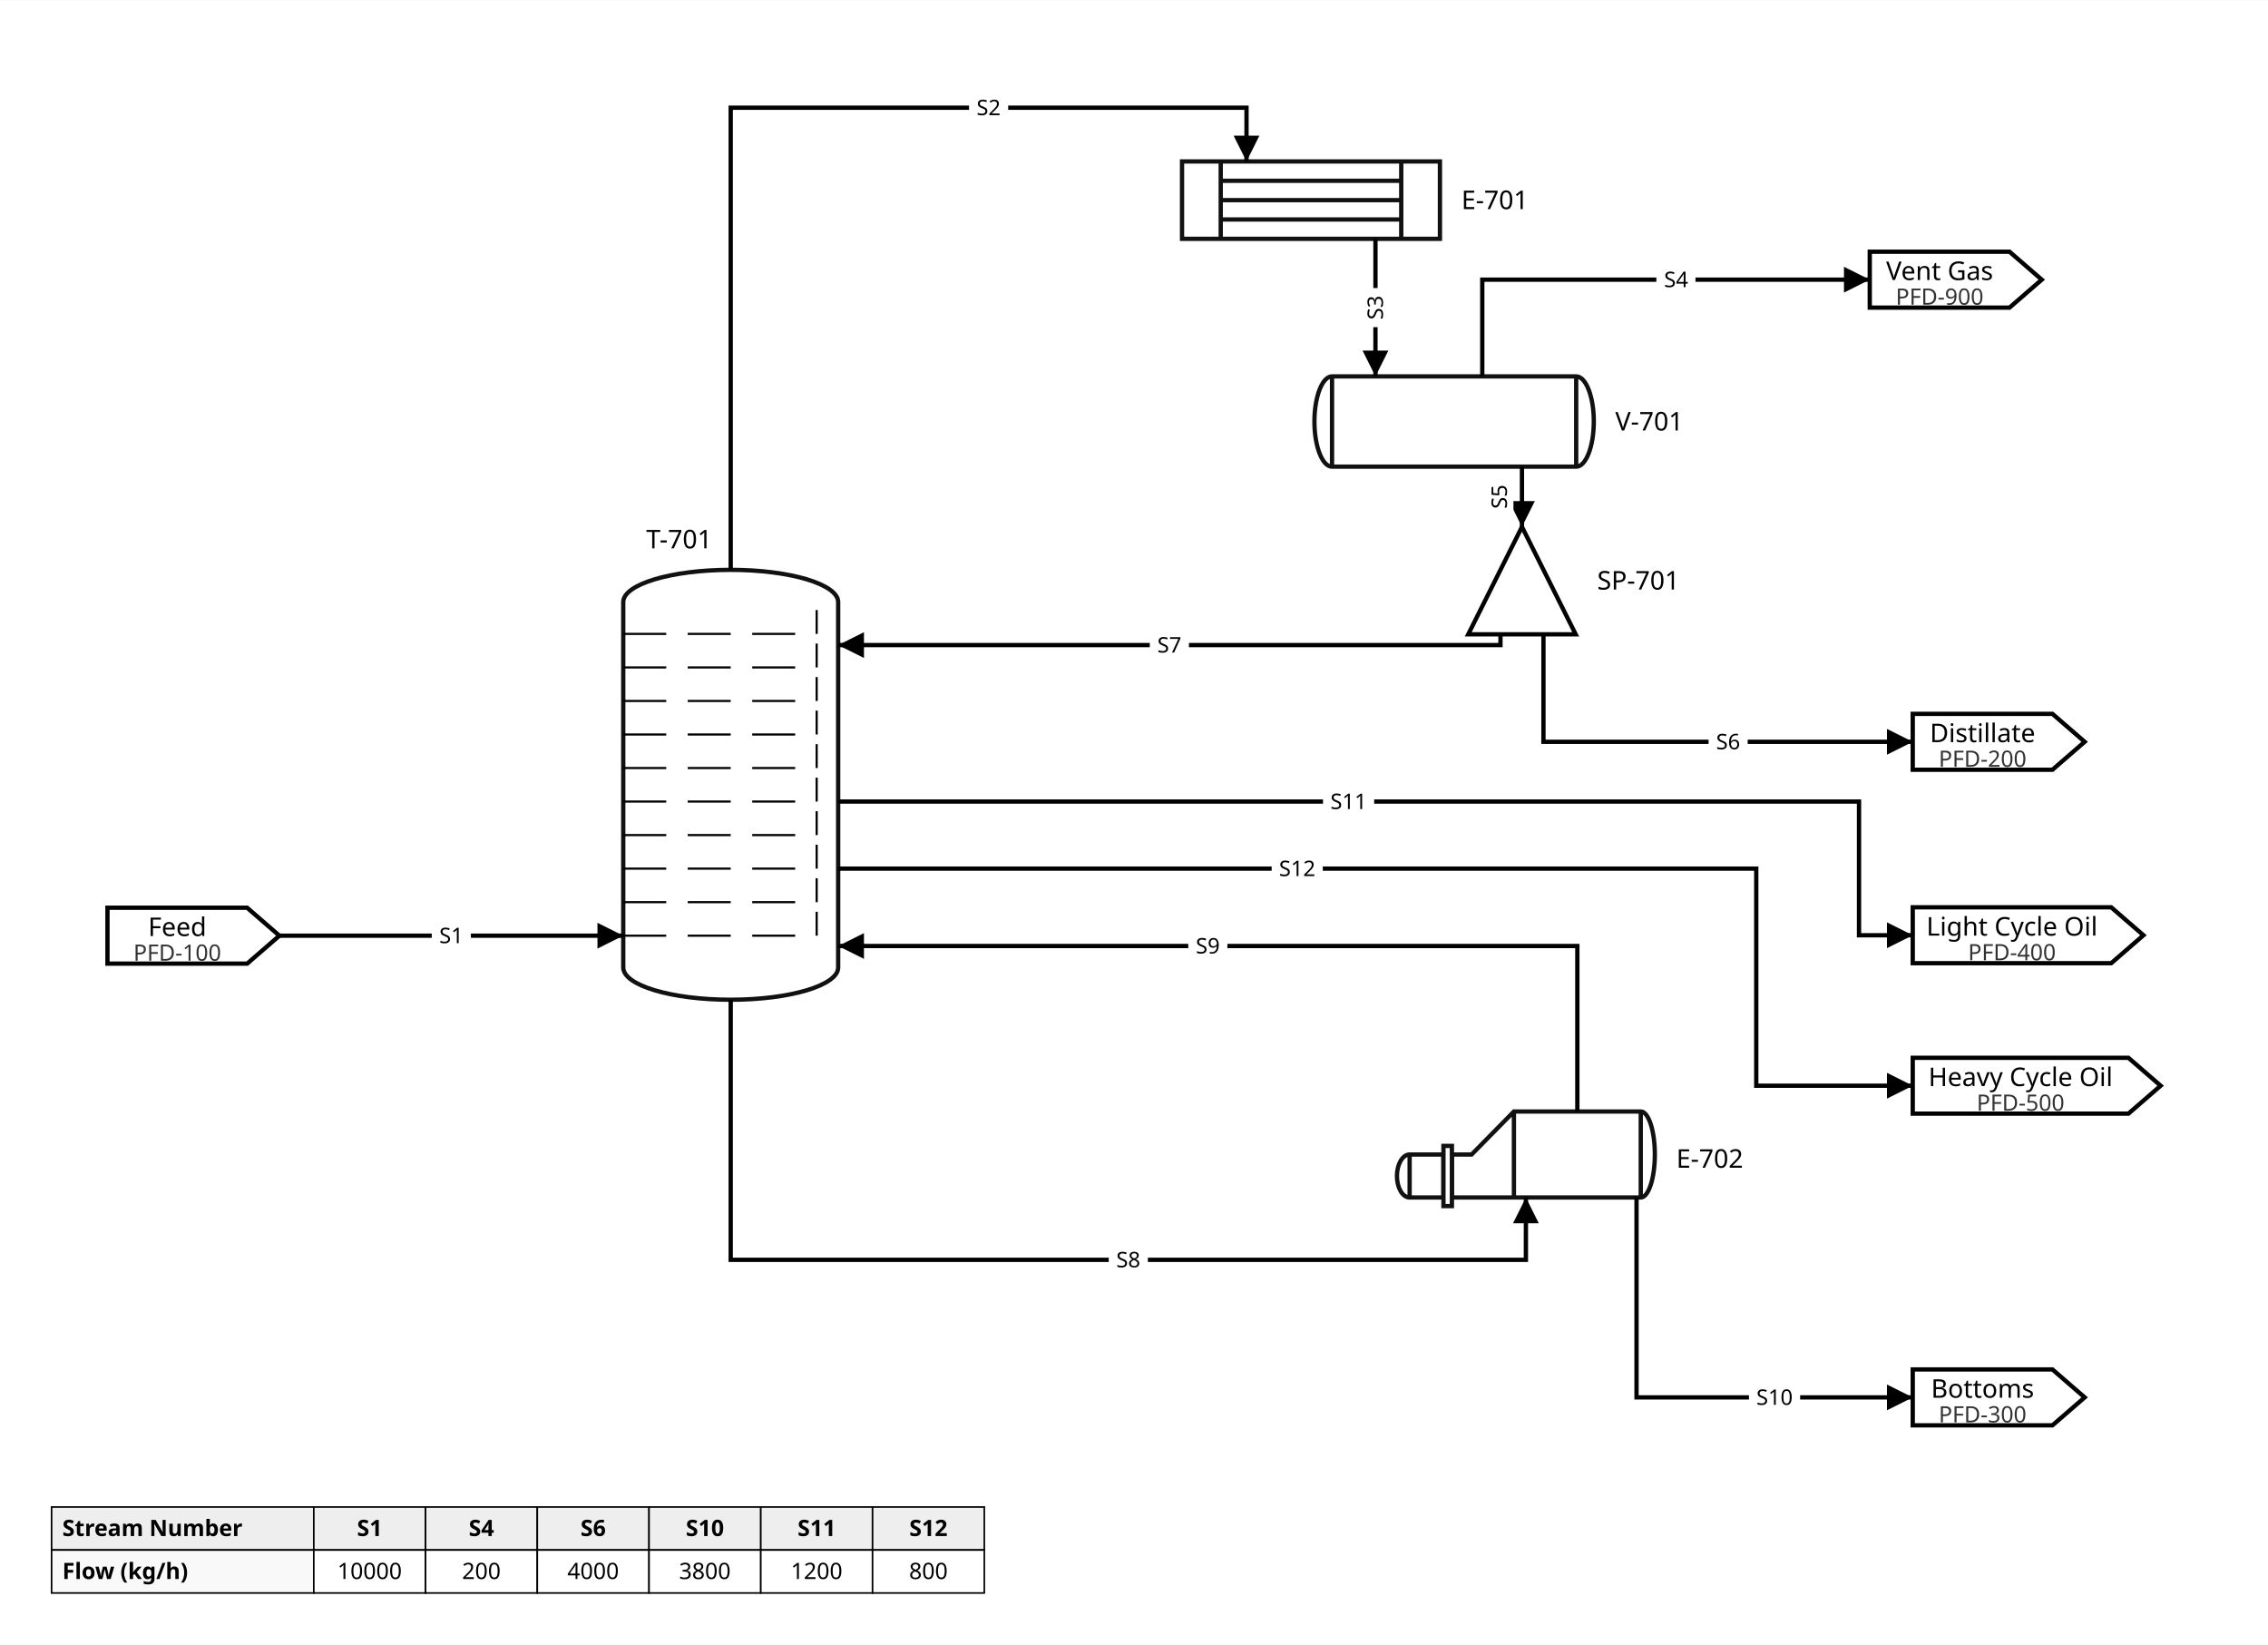
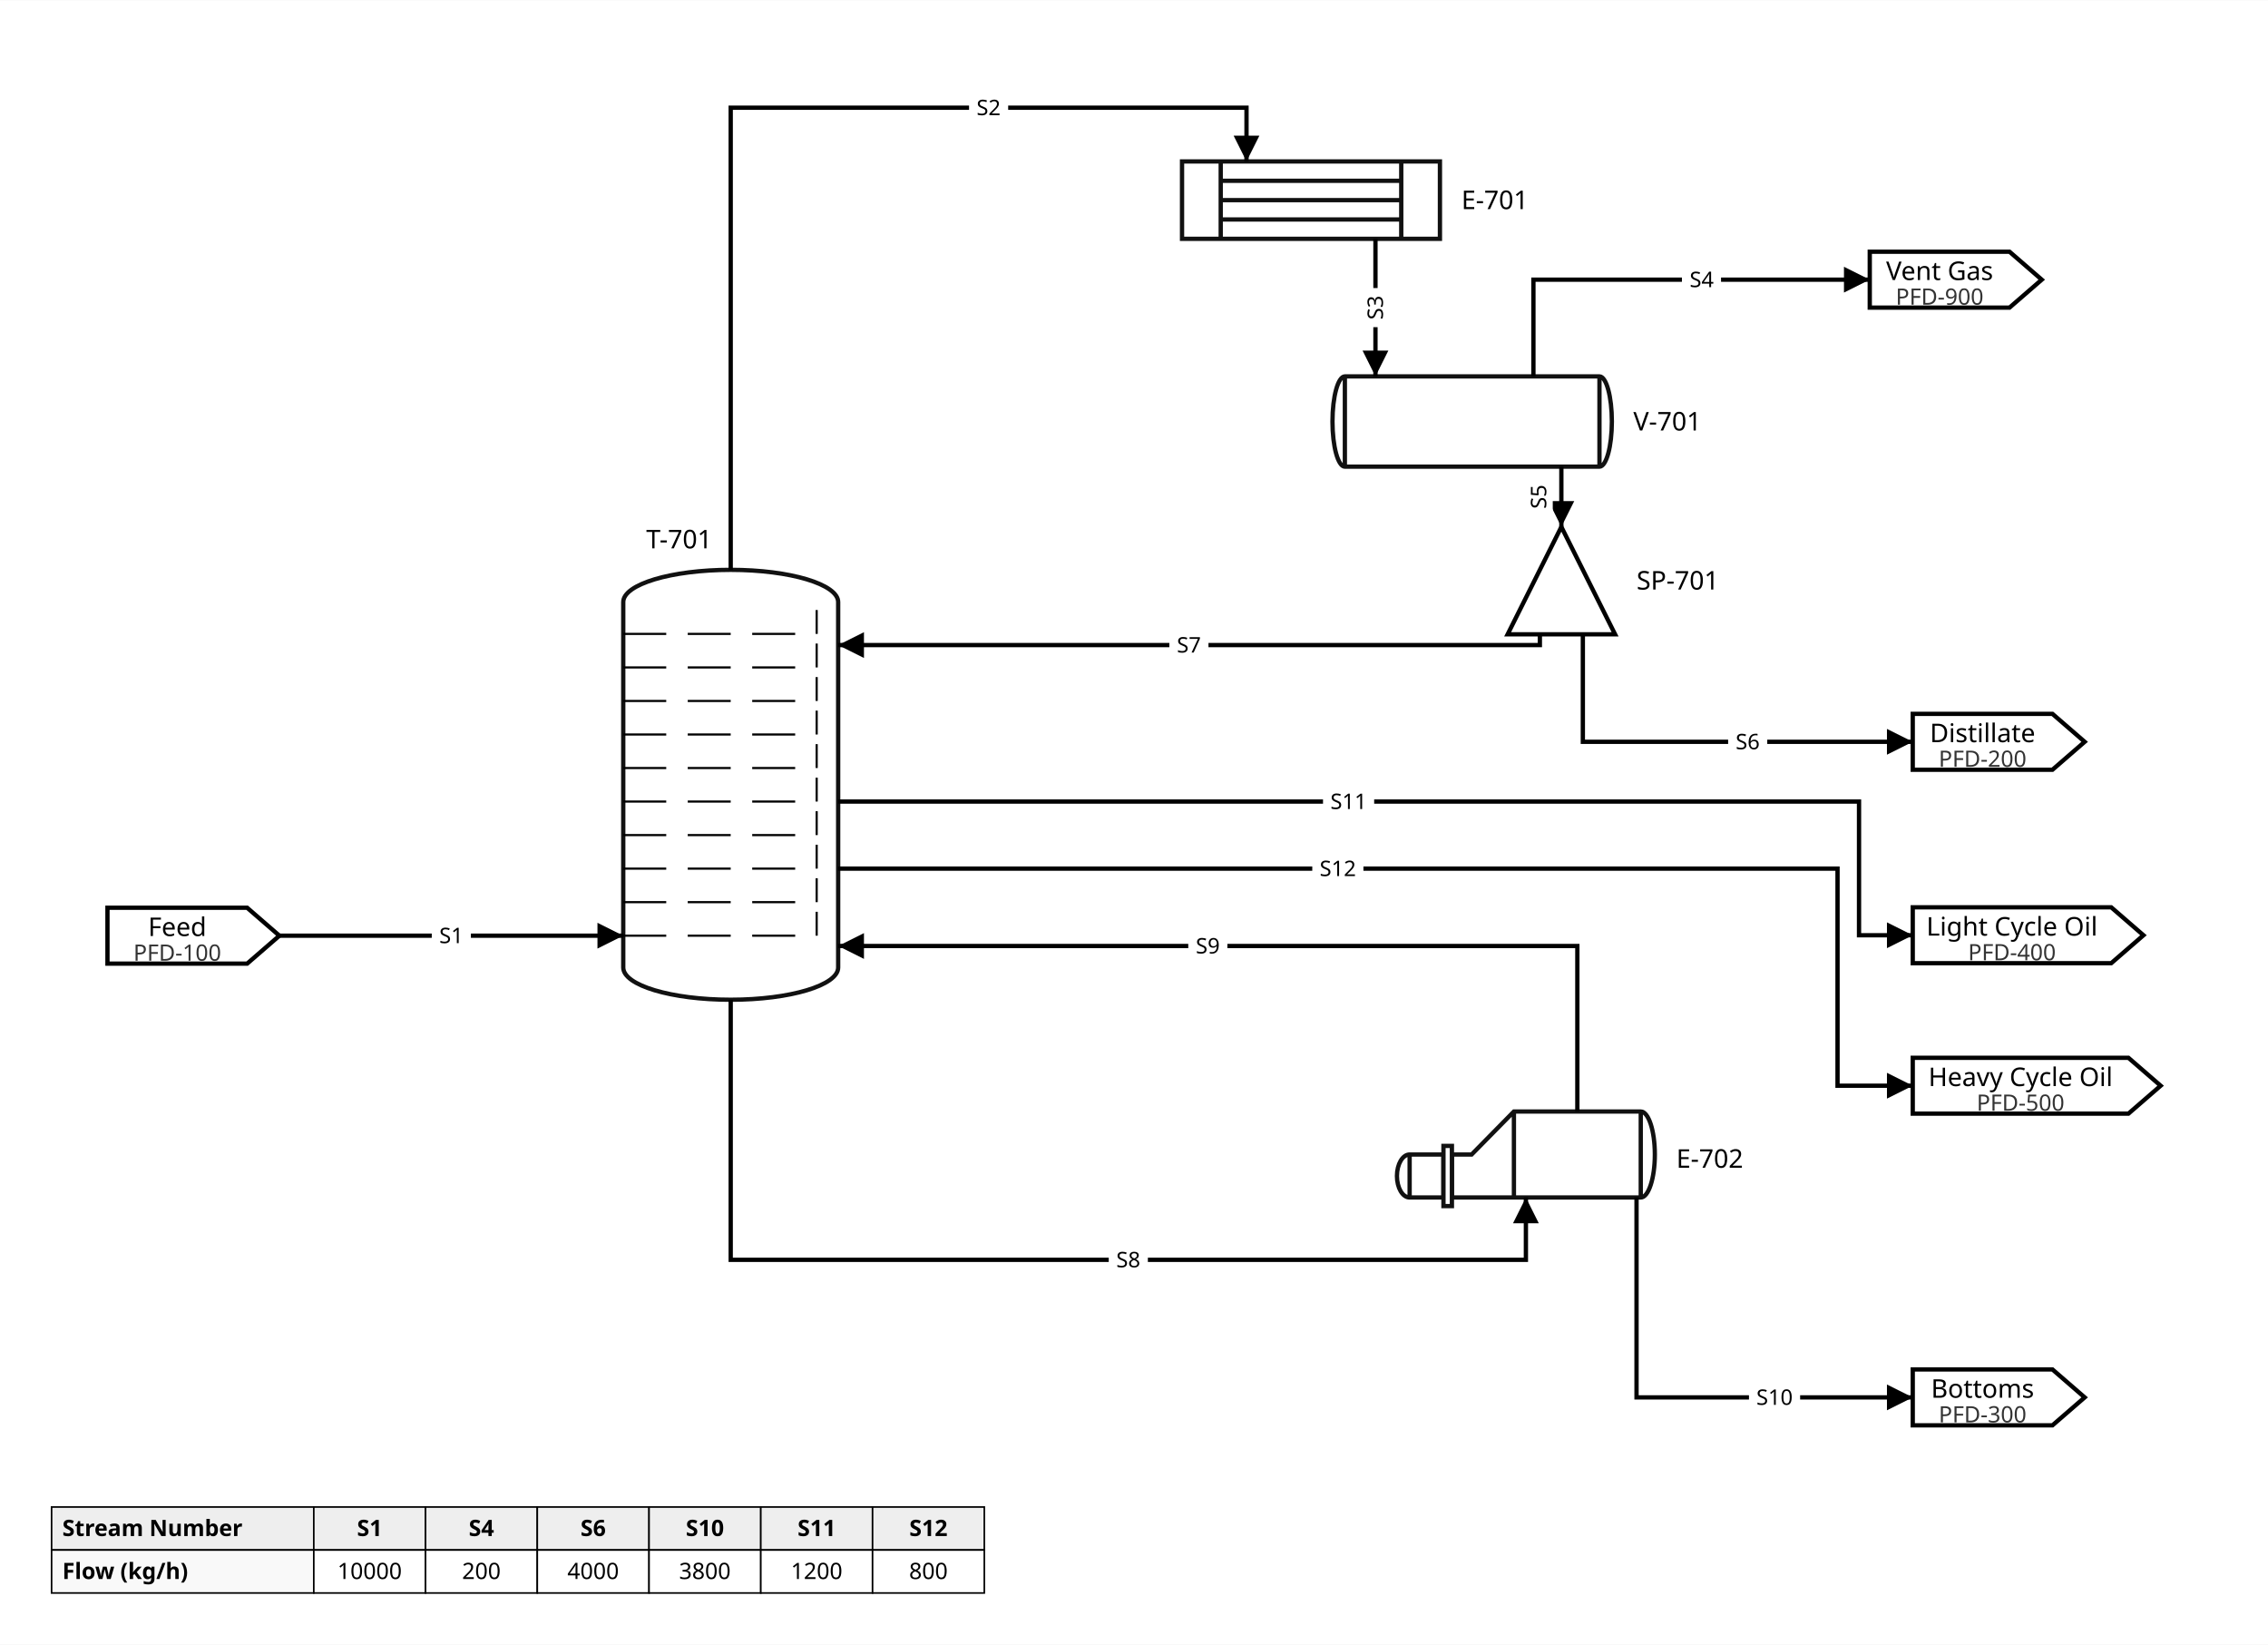
<svg xmlns="http://www.w3.org/2000/svg" width="1055" height="765" viewBox="10.0 -5.0 1055.3 765.0">
  <rect x="10.0" y="-5.0" width="1055.3" height="765.0" fill="white" />
  <g id="stream_table">
    <rect x="34.0" y="696.0" width="122.0" height="20.0" fill="#eee" stroke="black" stroke-width="0.75" />
    <text x="39.0" y="709.5" font-family="sans-serif" font-size="10.5" font-weight="bold" text-anchor="start">Stream Number</text>
    <rect x="156.0" y="696.0" width="52.0" height="20.0" fill="#eee" stroke="black" stroke-width="0.75" />
    <text x="182.0" y="709.5" font-family="sans-serif" font-size="10.5" font-weight="bold" text-anchor="middle">S1</text>
    <rect x="208.0" y="696.0" width="52.0" height="20.0" fill="#eee" stroke="black" stroke-width="0.75" />
    <text x="234.0" y="709.5" font-family="sans-serif" font-size="10.5" font-weight="bold" text-anchor="middle">S4</text>
    <rect x="260.0" y="696.0" width="52.0" height="20.0" fill="#eee" stroke="black" stroke-width="0.75" />
    <text x="286.0" y="709.5" font-family="sans-serif" font-size="10.5" font-weight="bold" text-anchor="middle">S6</text>
    <rect x="312.0" y="696.0" width="52.0" height="20.0" fill="#eee" stroke="black" stroke-width="0.75" />
    <text x="338.0" y="709.5" font-family="sans-serif" font-size="10.5" font-weight="bold" text-anchor="middle">S10</text>
    <rect x="364.0" y="696.0" width="52.0" height="20.0" fill="#eee" stroke="black" stroke-width="0.75" />
    <text x="390.0" y="709.5" font-family="sans-serif" font-size="10.5" font-weight="bold" text-anchor="middle">S11</text>
    <rect x="416.0" y="696.0" width="52.0" height="20.0" fill="#eee" stroke="black" stroke-width="0.75" />
    <text x="442.0" y="709.5" font-family="sans-serif" font-size="10.5" font-weight="bold" text-anchor="middle">S12</text>
    <rect x="34.0" y="716.0" width="122.0" height="20.0" fill="#f9f9f9" stroke="black" stroke-width="0.75" />
    <text x="39.0" y="729.5" font-family="sans-serif" font-size="10.5" font-weight="bold" text-anchor="start">Flow (kg/h)</text>
    <rect x="156.0" y="716.0" width="52.0" height="20.0" fill="white" stroke="black" stroke-width="0.75" />
    <text x="182.0" y="729.5" font-family="sans-serif" font-size="10.5" text-anchor="middle">10000</text>
    <rect x="208.0" y="716.0" width="52.0" height="20.0" fill="white" stroke="black" stroke-width="0.75" />
    <text x="234.0" y="729.5" font-family="sans-serif" font-size="10.5" text-anchor="middle">200</text>
    <rect x="260.0" y="716.0" width="52.0" height="20.0" fill="white" stroke="black" stroke-width="0.75" />
    <text x="286.0" y="729.5" font-family="sans-serif" font-size="10.5" text-anchor="middle">4000</text>
    <rect x="312.0" y="716.0" width="52.0" height="20.0" fill="white" stroke="black" stroke-width="0.75" />
    <text x="338.0" y="729.5" font-family="sans-serif" font-size="10.5" text-anchor="middle">3800</text>
    <rect x="364.0" y="716.0" width="52.0" height="20.0" fill="white" stroke="black" stroke-width="0.75" />
    <text x="390.0" y="729.5" font-family="sans-serif" font-size="10.5" text-anchor="middle">1200</text>
    <rect x="416.0" y="716.0" width="52.0" height="20.0" fill="white" stroke="black" stroke-width="0.75" />
    <text x="442.0" y="729.5" font-family="sans-serif" font-size="10.5" text-anchor="middle">800</text>
  </g>
  <defs>
    <marker id="arrow_black" viewBox="0 0 10 10" refX="10" refY="5" markerWidth="12" markerHeight="12" markerUnits="userSpaceOnUse" orient="auto-start-reverse">
      <path d="M 0 0 L 10 5 L 0 10 z" fill="black" />
    </marker>
    <symbol id="sym_column_c80fa54e4" viewBox="0 0 100.0 200.0" overflow="visible">
      <path d="M 0 15 A 50 15 0 0 1 50 0 A 50 15 0 0 1 100 15 L 100 185 A 50 15 0 0 1 50 200 A 50 15 0 0 1 0 185 Z" fill="white" stroke="#111" stroke-width="2" />
      <line x1="0" y1="29.8" x2="90" y2="29.8" fill="none" stroke="black" stroke-width="1" stroke-dasharray="20,10" />
      <line x1="90" y1="29.8" x2="90" y2="18.689" fill="none" stroke="black" stroke-width="1" />
      <line x1="0" y1="45.4" x2="90" y2="45.4" fill="none" stroke="black" stroke-width="1" stroke-dasharray="20,10" />
      <line x1="90" y1="45.4" x2="90" y2="34.289" fill="none" stroke="black" stroke-width="1" />
      <line x1="0" y1="61" x2="90" y2="61" fill="none" stroke="black" stroke-width="1" stroke-dasharray="20,10" />
      <line x1="90" y1="61" x2="90" y2="49.889" fill="none" stroke="black" stroke-width="1" />
      <line x1="0" y1="76.6" x2="90" y2="76.6" fill="none" stroke="black" stroke-width="1" stroke-dasharray="20,10" />
      <line x1="90" y1="76.6" x2="90" y2="65.489" fill="none" stroke="black" stroke-width="1" />
      <line x1="0" y1="92.2" x2="90" y2="92.2" fill="none" stroke="black" stroke-width="1" stroke-dasharray="20,10" />
      <line x1="90" y1="92.2" x2="90" y2="81.089" fill="none" stroke="black" stroke-width="1" />
      <line x1="0" y1="107.8" x2="90" y2="107.8" fill="none" stroke="black" stroke-width="1" stroke-dasharray="20,10" />
      <line x1="90" y1="107.8" x2="90" y2="96.689" fill="none" stroke="black" stroke-width="1" />
      <line x1="0" y1="123.4" x2="90" y2="123.4" fill="none" stroke="black" stroke-width="1" stroke-dasharray="20,10" />
      <line x1="90" y1="123.4" x2="90" y2="112.289" fill="none" stroke="black" stroke-width="1" />
      <line x1="0" y1="139" x2="90" y2="139" fill="none" stroke="black" stroke-width="1" stroke-dasharray="20,10" />
      <line x1="90" y1="139" x2="90" y2="127.889" fill="none" stroke="black" stroke-width="1" />
      <line x1="0" y1="154.6" x2="90" y2="154.6" fill="none" stroke="black" stroke-width="1" stroke-dasharray="20,10" />
      <line x1="90" y1="154.6" x2="90" y2="143.489" fill="none" stroke="black" stroke-width="1" />
      <line x1="0" y1="170.2" x2="90" y2="170.2" fill="none" stroke="black" stroke-width="1" stroke-dasharray="20,10" />
      <line x1="90" y1="170.2" x2="90" y2="159.089" fill="none" stroke="black" stroke-width="1" />
    </symbol>
    <symbol id="sym_hex_kettle_s120x44" viewBox="0 0 120 44" overflow="visible">
      <path d="M 5.902 20 L 21.639 20 L 21.639 40 L 5.902 40 A 10 5.902 90 0 1 0 30 A 10 5.902 90 0 1 5.902 20 M 25.574 20 L 34.754 20 L 54.426 0 L 113.443 0 A 20 6.557 90 0 1 120 20 A 20 6.557 90 0 1 113.443 40 L 25.574 40 Z M 5.902 20 L 5.902 40 M 54.426 0 L 54.426 40 M 113.443 0 L 113.443 40" fill="white" stroke="#111" stroke-width="2" />
      <rect x="21.639" y="16" width="3.934" height="28" fill="white" stroke="#111" stroke-width="2" />
    </symbol>
    <symbol id="sym_hex_straight_tubes_s120x36" viewBox="0 0 100.0 30.0" overflow="visible">
      <rect x="0.0" y="0.0" width="100.0" height="30.0" fill="white" stroke="#111" stroke-width="1.667" />
      <path d="M 15.0 0.0 L 15.0 30.0 M 85.0 0.0 L 85.0 30.0 M 85.0 7.5 L 15.0 7.5 M 85.0 15.0 L 15.0 15.0 M 85.0 22.5 L 15.0 22.5" fill="none" stroke="#111" stroke-width="1.667" />
    </symbol>
    <symbol id="sym_splitter" viewBox="0 0 50.0 50.0" overflow="visible">
      <polygon points="0,25 50,0 50,50" fill="none" stroke="black" stroke-width="2" />
    </symbol>
-     <symbol id="sym_vessel_horizontal_s130x42" viewBox="0 0 130 42" overflow="visible">
-       <path d="M 8.194 42 L 121.806 42 A 21 8.193 90 0 0 129.999 21 A 21 8.193 90 0 0 121.806 0 L 8.194 0 A 21 8.193 90 0 0 0.001 21 A 21 8.193 90 0 0 8.194 42 Z M 8.194 0 L 8.194 42 M 121.806 0 L 121.806 42" fill="white" stroke="#111" stroke-width="2" />
+     <symbol id="sym_vessel_horizontal_130x42_cf99ece5a" viewBox="0 0 130.0 42.0" overflow="visible">
+       <path d="M 5.769 42 L 124.231 42 A 5.769 21 0 0 0 130 21 A 5.769 21 0 0 0 124.231 0 L 5.769 0 A 5.769 21 0 0 0 0 21 A 5.769 21 0 0 0 5.769 42 Z M 5.769 0 L 5.769 42 M 124.231 0 L 124.231 42" fill="white" stroke="#111" stroke-width="2" />
    </symbol>
  </defs>
  <g id="units">
    <polygon points="60.0,417.2 125.0,417.2 140.0,430.2 125.0,443.2 60.0,443.2" fill="transparent" stroke="black" stroke-width="2" />
    <text x="92.5" y="426.2" font-family="sans-serif" font-size="12" text-anchor="middle" dominant-baseline="middle">Feed</text>
    <text x="92.5" y="438.2" font-family="sans-serif" font-size="10.5" text-anchor="middle" dominant-baseline="middle" fill="#333">PFD-100</text>
    <use href="#sym_column_c80fa54e4" x="300" y="260" width="100.0" height="200.0" />
    <polygon points="900.0,417.0 992.352,417.0 1007.352,430.0 992.352,443.0 900.0,443.0" fill="transparent" stroke="black" stroke-width="2" />
    <text x="946.176" y="426.0" font-family="sans-serif" font-size="12" text-anchor="middle" dominant-baseline="middle">Light Cycle Oil</text>
    <text x="946.176" y="438.0" font-family="sans-serif" font-size="10.5" text-anchor="middle" dominant-baseline="middle" fill="#333">PFD-400</text>
    <polygon points="900.0,487.0 1000.344,487.0 1015.344,500.0 1000.344,513.0 900.0,513.0" fill="transparent" stroke="black" stroke-width="2" />
    <text x="950.172" y="496.0" font-family="sans-serif" font-size="12" text-anchor="middle" dominant-baseline="middle">Heavy Cycle Oil</text>
    <text x="950.172" y="508.0" font-family="sans-serif" font-size="10.5" text-anchor="middle" dominant-baseline="middle" fill="#333">PFD-500</text>
    <use href="#sym_hex_straight_tubes_s120x36" x="560" y="70" width="120" height="36" transform="translate(1240, 0) scale(-1, 1)" />
-     <use href="#sym_vessel_horizontal_s130x42" x="621.6" y="170" width="130" height="42" />
+     <use href="#sym_vessel_horizontal_130x42_cf99ece5a" x="630" y="170" width="130" height="42" />
    <polygon points="880.0,112.0 945.028,112.0 960.028,125.0 945.028,138.0 880.0,138.0" fill="transparent" stroke="black" stroke-width="2" />
    <text x="912.514" y="121.0" font-family="sans-serif" font-size="12" text-anchor="middle" dominant-baseline="middle">Vent Gas</text>
    <text x="912.514" y="133.0" font-family="sans-serif" font-size="10.5" text-anchor="middle" dominant-baseline="middle" fill="#333">PFD-900</text>
-     <use href="#sym_splitter" x="693.17" y="240" width="50.0" height="50.0" transform="rotate(90, 718.17, 265)" />
+     <use href="#sym_splitter" x="711.5" y="240" width="50.0" height="50.0" transform="rotate(90, 736.5, 265)" />
    <polygon points="900.0,327.0 965.0,327.0 980.0,340.0 965.0,353.0 900.0,353.0" fill="transparent" stroke="black" stroke-width="2" />
    <text x="932.5" y="336.0" font-family="sans-serif" font-size="12" text-anchor="middle" dominant-baseline="middle">Distillate</text>
    <text x="932.5" y="348.0" font-family="sans-serif" font-size="10.5" text-anchor="middle" dominant-baseline="middle" fill="#333">PFD-200</text>
    <use href="#sym_hex_kettle_s120x44" x="660" y="512" width="120" height="44" />
    <polygon points="900.0,632.0 965.0,632.0 980.0,645.0 965.0,658.0 900.0,658.0" fill="transparent" stroke="black" stroke-width="2" />
    <text x="932.5" y="641.0" font-family="sans-serif" font-size="12" text-anchor="middle" dominant-baseline="middle">Bottoms</text>
    <text x="932.5" y="653.0" font-family="sans-serif" font-size="10.5" text-anchor="middle" dominant-baseline="middle" fill="#333">PFD-300</text>
  </g>
  <g id="streams">
    <path d="M 140.0,430.2 L 300.0,430.2" fill="none" stroke="black" stroke-width="2" marker-end="url(#arrow_black)" />
    <path d="M 350.0,260.0 L 350.0,45.0 L 590.0,45.0 L 590.0,70.0" fill="none" stroke="black" stroke-width="2" marker-end="url(#arrow_black)" />
    <path d="M 650.0,106.0 L 650.0,170.0" fill="none" stroke="black" stroke-width="2" marker-end="url(#arrow_black)" />
-     <path d="M 699.705,170.0 L 699.705,125.0 L 880.0,125.0" fill="none" stroke="black" stroke-width="2" marker-end="url(#arrow_black)" />
-     <path d="M 718.167,212.0 L 718.167,240.0" fill="none" stroke="black" stroke-width="2" marker-end="url(#arrow_black)" />
-     <path d="M 728.167,290.0 L 728.167,340.0 L 900.0,340.0" fill="none" stroke="black" stroke-width="2" marker-end="url(#arrow_black)" />
-     <path d="M 708.167,290.0 L 708.167,295.0 L 400.0,295.0" fill="none" stroke="black" stroke-width="2" marker-end="url(#arrow_black)" />
+     <path d="M 723.5,170.0 L 723.5,125.0 L 880.0,125.0" fill="none" stroke="black" stroke-width="2" marker-end="url(#arrow_black)" />
+     <path d="M 736.5,212.0 L 736.5,240.0" fill="none" stroke="black" stroke-width="2" marker-end="url(#arrow_black)" />
+     <path d="M 746.5,290.0 L 746.5,340.0 L 900.0,340.0" fill="none" stroke="black" stroke-width="2" marker-end="url(#arrow_black)" />
+     <path d="M 726.5,290.0 L 726.5,295.0 L 400.0,295.0" fill="none" stroke="black" stroke-width="2" marker-end="url(#arrow_black)" />
    <path d="M 350.0,460.0 L 350.0,581.0 L 720.0,581.0 L 720.0,552.0" fill="none" stroke="black" stroke-width="2" marker-end="url(#arrow_black)" />
    <path d="M 743.934,512.0 L 743.934,435.0 L 400.0,435.0" fill="none" stroke="black" stroke-width="2" marker-end="url(#arrow_black)" />
    <path d="M 771.475,552.0 L 771.475,645.0 L 900.0,645.0" fill="none" stroke="black" stroke-width="2" marker-end="url(#arrow_black)" />
    <path d="M 400.0,367.8 L 875.0,367.8 L 875.0,430.0 L 900.0,430.0" fill="none" stroke="black" stroke-width="2" marker-end="url(#arrow_black)" />
-     <path d="M 400.0,399.0 L 827.187,399.0 L 827.187,500.0 L 900.0,500.0" fill="none" stroke="black" stroke-width="2" marker-end="url(#arrow_black)" />
+     <path d="M 400.0,399.0 L 865.0,399.0 L 865.0,500.0 L 900.0,500.0" fill="none" stroke="black" stroke-width="2" marker-end="url(#arrow_black)" />
    <rect x="210.9" y="423.7" width="18.2" height="13.0" fill="white" />
    <text x="220.0" y="430.2" font-family="sans-serif" font-size="10" text-anchor="middle" dominant-baseline="middle" fill="black">S1</text>
    <rect x="460.9" y="38.5" width="18.2" height="13.0" fill="white" />
    <text x="470.0" y="45.0" font-family="sans-serif" font-size="10" text-anchor="middle" dominant-baseline="middle" fill="black">S2</text>
    <rect x="643.5" y="128.9" width="13.0" height="18.2" fill="white" />
    <text x="650.0" y="138.0" font-family="sans-serif" font-size="10" text-anchor="middle" dominant-baseline="middle" fill="black" transform="rotate(-90, 650.0, 138.0)">S3</text>
-     <rect x="780.7" y="118.5" width="18.2" height="13.0" fill="white" />
-     <text x="789.9" y="125.0" font-family="sans-serif" font-size="10" text-anchor="middle" dominant-baseline="middle" fill="black">S4</text>
-     <rect x="701.2" y="216.9" width="13.0" height="18.2" fill="white" />
-     <text x="707.7" y="226.0" font-family="sans-serif" font-size="10" text-anchor="middle" dominant-baseline="middle" fill="black" transform="rotate(-90, 707.7, 226.0)">S5</text>
-     <rect x="805.0" y="333.5" width="18.2" height="13.0" fill="white" />
-     <text x="814.1" y="340.0" font-family="sans-serif" font-size="10" text-anchor="middle" dominant-baseline="middle" fill="black">S6</text>
-     <rect x="545.0" y="288.5" width="18.2" height="13.0" fill="white" />
-     <text x="554.1" y="295.0" font-family="sans-serif" font-size="10" text-anchor="middle" dominant-baseline="middle" fill="black">S7</text>
+     <rect x="792.6" y="118.5" width="18.2" height="13.0" fill="white" />
+     <text x="801.8" y="125.0" font-family="sans-serif" font-size="10" text-anchor="middle" dominant-baseline="middle" fill="black">S4</text>
+     <rect x="719.5" y="216.9" width="13.0" height="18.2" fill="white" />
+     <text x="726.0" y="226.0" font-family="sans-serif" font-size="10" text-anchor="middle" dominant-baseline="middle" fill="black" transform="rotate(-90, 726.0, 226.0)">S5</text>
+     <rect x="814.1" y="333.5" width="18.2" height="13.0" fill="white" />
+     <text x="823.2" y="340.0" font-family="sans-serif" font-size="10" text-anchor="middle" dominant-baseline="middle" fill="black">S6</text>
+     <rect x="554.1" y="288.5" width="18.2" height="13.0" fill="white" />
+     <text x="563.2" y="295.0" font-family="sans-serif" font-size="10" text-anchor="middle" dominant-baseline="middle" fill="black">S7</text>
    <rect x="525.9" y="574.5" width="18.2" height="13.0" fill="white" />
    <text x="535.0" y="581.0" font-family="sans-serif" font-size="10" text-anchor="middle" dominant-baseline="middle" fill="black">S8</text>
    <rect x="562.9" y="428.5" width="18.2" height="13.0" fill="white" />
    <text x="572.0" y="435.0" font-family="sans-serif" font-size="10" text-anchor="middle" dominant-baseline="middle" fill="black">S9</text>
    <rect x="823.8" y="638.5" width="23.8" height="13.0" fill="white" />
    <text x="835.7" y="645.0" font-family="sans-serif" font-size="10" text-anchor="middle" dominant-baseline="middle" fill="black">S10</text>
    <rect x="625.6" y="361.3" width="23.8" height="13.0" fill="white" />
    <text x="637.5" y="367.8" font-family="sans-serif" font-size="10" text-anchor="middle" dominant-baseline="middle" fill="black">S11</text>
-     <rect x="601.7" y="392.5" width="23.8" height="13.0" fill="white" />
-     <text x="613.6" y="399.0" font-family="sans-serif" font-size="10" text-anchor="middle" dominant-baseline="middle" fill="black">S12</text>
+     <rect x="620.6" y="392.5" width="23.8" height="13.0" fill="white" />
+     <text x="632.5" y="399.0" font-family="sans-serif" font-size="10" text-anchor="middle" dominant-baseline="middle" fill="black">S12</text>
  </g>
  <g id="unit_labels">
    <rect x="306.3" y="238.0" width="39.3" height="15.0" fill="white" />
    <text x="326.0" y="250" font-family="sans-serif" font-size="12" text-anchor="middle" dominant-baseline="baseline">T-701</text>
    <rect x="690.0" y="80.5" width="40.0" height="15.0" fill="white" />
    <text x="690" y="88.0" font-family="sans-serif" font-size="12" text-anchor="start" dominant-baseline="middle">E-701</text>
-     <rect x="761.6" y="183.5" width="40.0" height="15.0" fill="white" />
-     <text x="761.597" y="191.0" font-family="sans-serif" font-size="12" text-anchor="start" dominant-baseline="middle">V-701</text>
-     <rect x="753.2" y="257.5" width="48.0" height="15.0" fill="white" />
-     <text x="753.167" y="265.0" font-family="sans-serif" font-size="12" text-anchor="start" dominant-baseline="middle">SP-701</text>
+     <rect x="770.0" y="183.5" width="40.0" height="15.0" fill="white" />
+     <text x="770.0" y="191.0" font-family="sans-serif" font-size="12" text-anchor="start" dominant-baseline="middle">V-701</text>
+     <rect x="771.5" y="257.5" width="48.0" height="15.0" fill="white" />
+     <text x="771.5" y="265.0" font-family="sans-serif" font-size="12" text-anchor="start" dominant-baseline="middle">SP-701</text>
    <rect x="790.0" y="526.5" width="40.0" height="15.0" fill="white" />
    <text x="790" y="534.0" font-family="sans-serif" font-size="12" text-anchor="start" dominant-baseline="middle">E-702</text>
  </g>
</svg>
